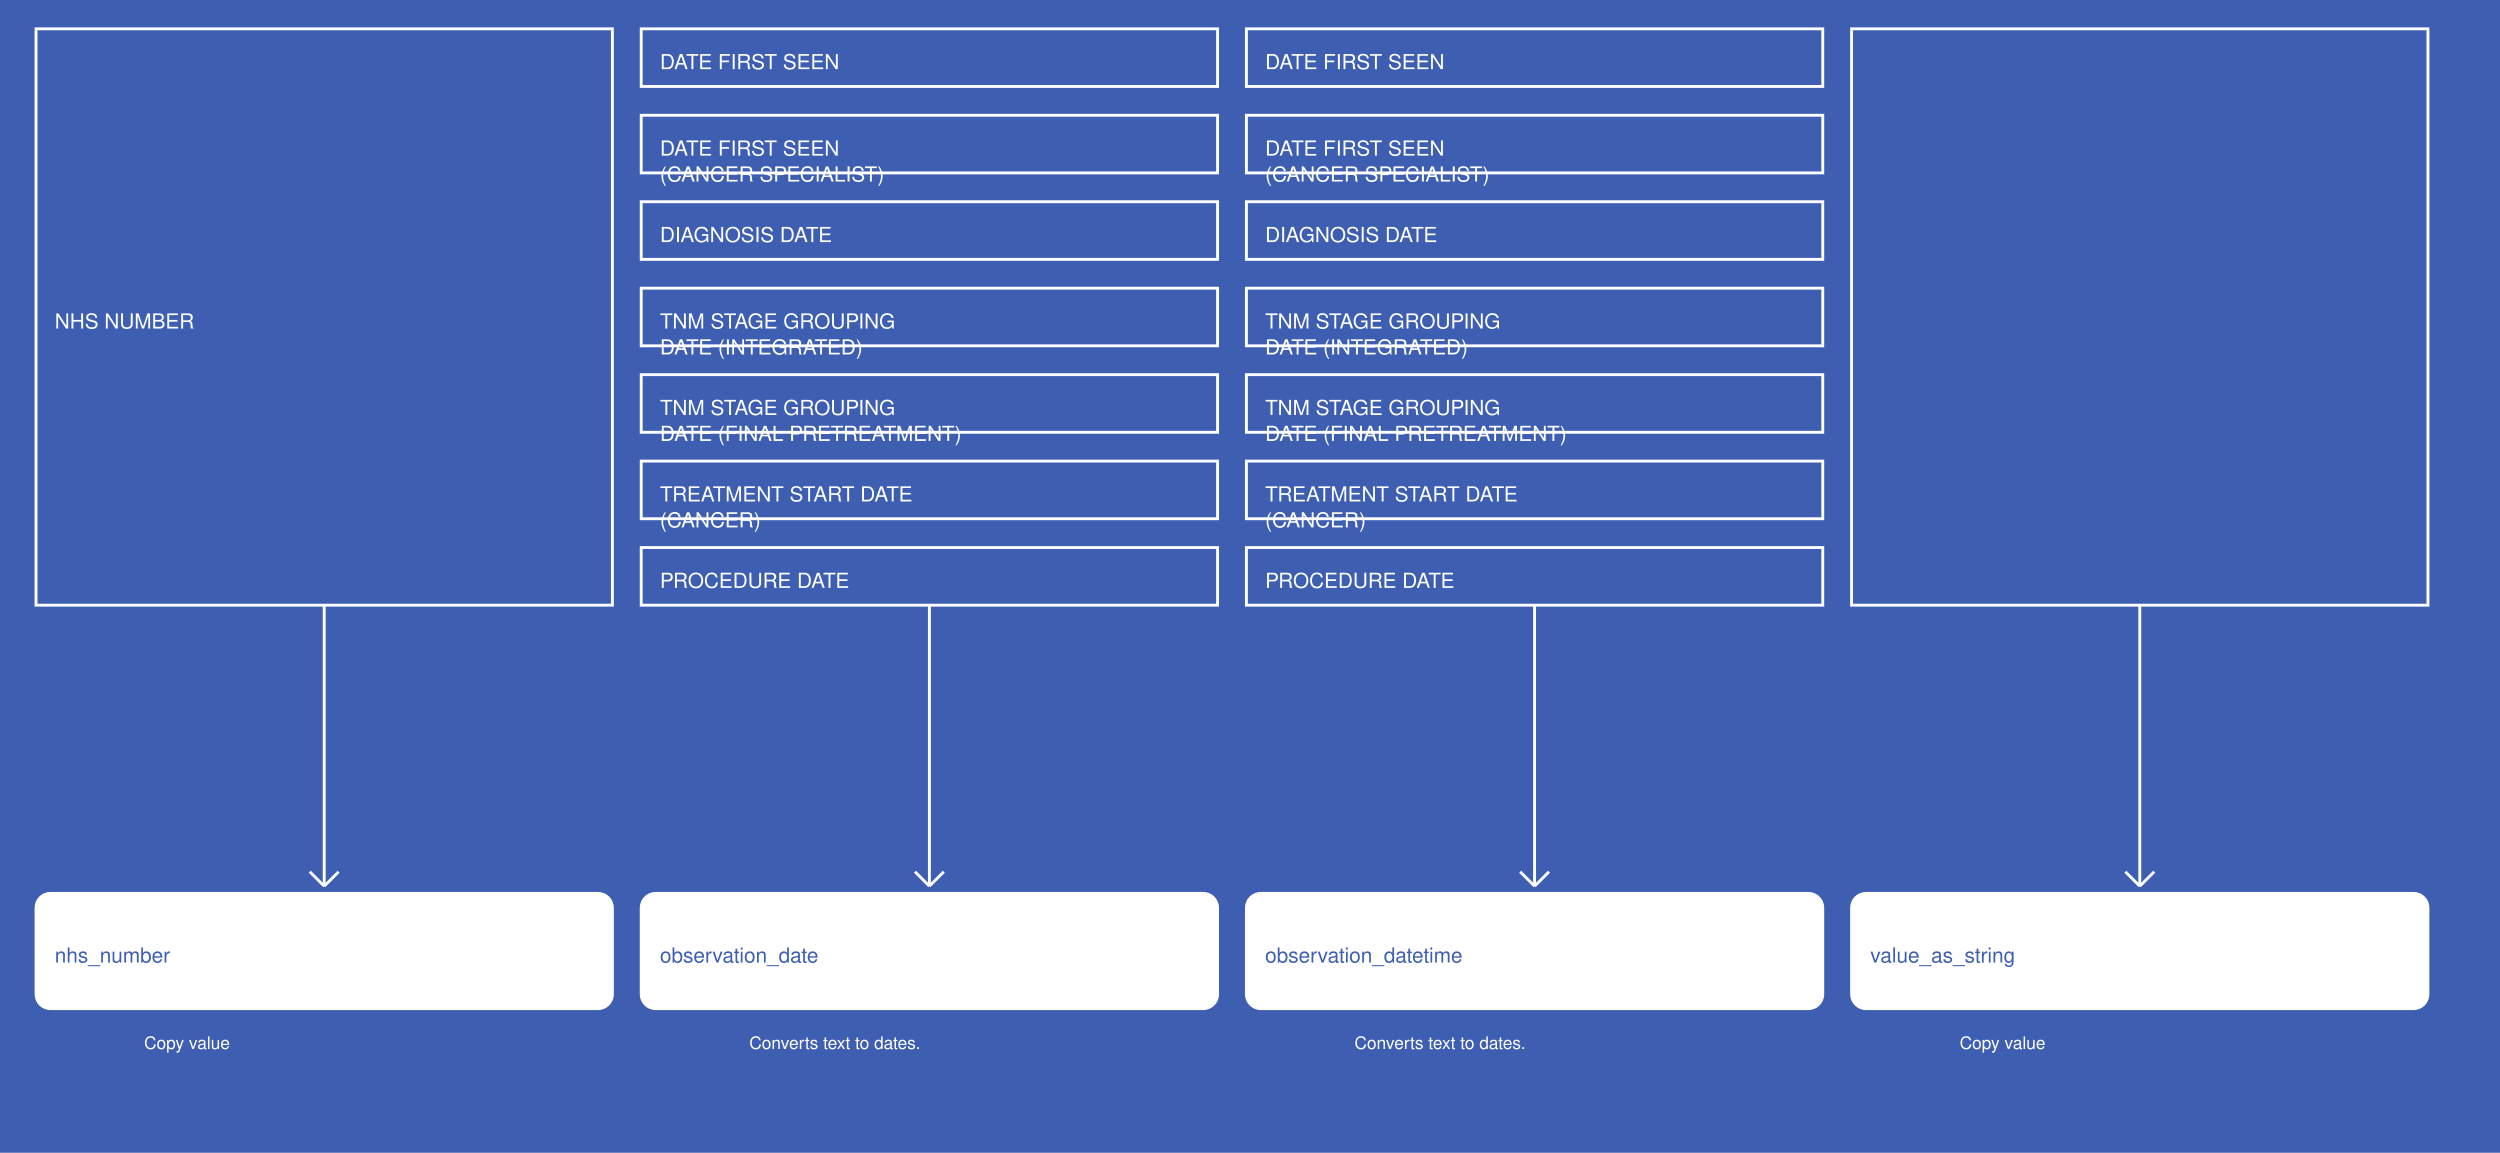
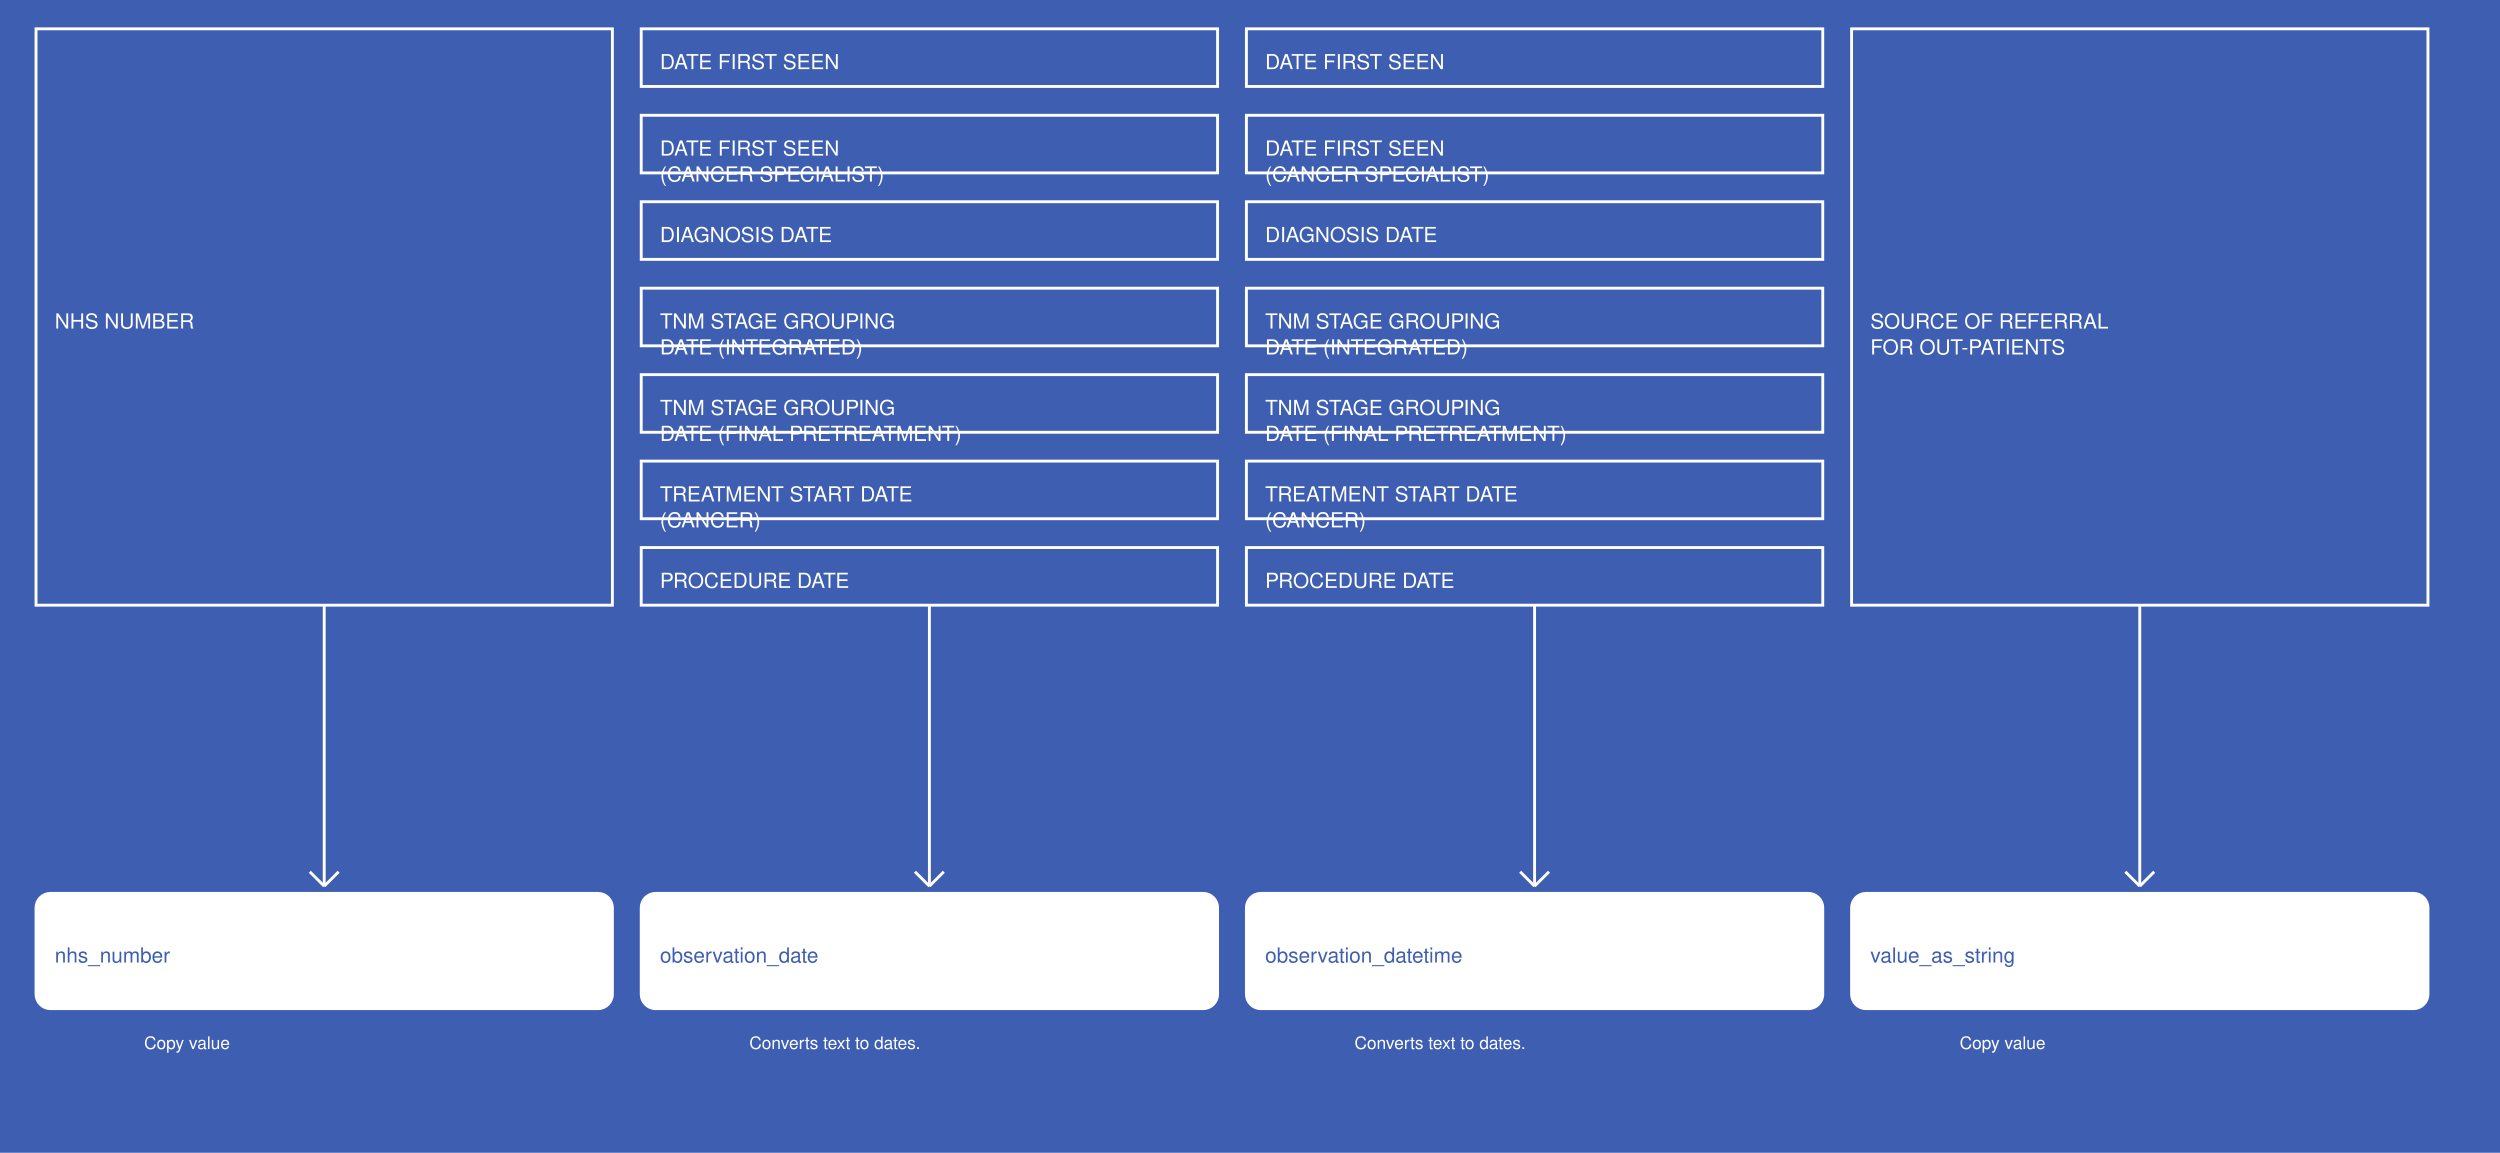
<svg xmlns="http://www.w3.org/2000/svg" width="1735" height="800">
  <rect width="100%" height="100%" fill="#3E5EB2" />
  <g>
    <rect x="25" y="20" width="400" height="400" fill="#3E5EB2" stroke="white" stroke-width="2" />
    <text x="38" y="228" fill="white" font-family="Helvetica" font-size="1.2em" text-anchor="start">NHS NUMBER</text>
  </g>
  <g>
    <line x1="225" y1="420" x2="225" y2="615" stroke="white" stroke-width="2" />
    <line x1="215" y1="605" x2="225" y2="615" stroke="white" stroke-width="2" />
    <line x1="235" y1="605" x2="225" y2="615" stroke="white" stroke-width="2" />
    <text x="100" y="728" fill="white" font-size="1em" font-family="Helvetica">Copy value</text>
  </g>
  <g>
    <rect x="25" y="620" width="400" height="80" fill="white" stroke="white" stroke-width="2" rx="10" />
    <text x="38" y="668" fill="#3E5EB2" font-family="Helvetica" font-size="1.2em" text-anchor="start">nhs_number</text>
  </g>
  <g>
    <rect x="445" y="20" width="400" height="40" fill="#3E5EB2" stroke="white" stroke-width="2" />
    <text x="458" y="48" fill="white" font-family="Helvetica" font-size="1.2em" text-anchor="start">DATE FIRST SEEN</text>
  </g>
  <g>
    <rect x="445" y="80" width="400" height="40" fill="#3E5EB2" stroke="white" stroke-width="2" />
    <text x="458" y="108" fill="white" font-family="Helvetica" font-size="1.2em" text-anchor="start">DATE FIRST SEEN</text>
    <text x="458" y="126" fill="white" font-family="Helvetica" font-size="1.2em" text-anchor="start">(CANCER SPECIALIST)</text>
  </g>
  <g>
    <rect x="445" y="140" width="400" height="40" fill="#3E5EB2" stroke="white" stroke-width="2" />
    <text x="458" y="168" fill="white" font-family="Helvetica" font-size="1.2em" text-anchor="start">DIAGNOSIS DATE</text>
  </g>
  <g>
    <rect x="445" y="200" width="400" height="40" fill="#3E5EB2" stroke="white" stroke-width="2" />
    <text x="458" y="228" fill="white" font-family="Helvetica" font-size="1.2em" text-anchor="start">TNM STAGE GROUPING</text>
    <text x="458" y="246" fill="white" font-family="Helvetica" font-size="1.2em" text-anchor="start">DATE (INTEGRATED)</text>
  </g>
  <g>
    <rect x="445" y="260" width="400" height="40" fill="#3E5EB2" stroke="white" stroke-width="2" />
    <text x="458" y="288" fill="white" font-family="Helvetica" font-size="1.2em" text-anchor="start">TNM STAGE GROUPING</text>
    <text x="458" y="306" fill="white" font-family="Helvetica" font-size="1.2em" text-anchor="start">DATE (FINAL PRETREATMENT)</text>
  </g>
  <g>
    <rect x="445" y="320" width="400" height="40" fill="#3E5EB2" stroke="white" stroke-width="2" />
    <text x="458" y="348" fill="white" font-family="Helvetica" font-size="1.2em" text-anchor="start">TREATMENT START DATE</text>
    <text x="458" y="366" fill="white" font-family="Helvetica" font-size="1.2em" text-anchor="start">(CANCER)</text>
  </g>
  <g>
    <rect x="445" y="380" width="400" height="40" fill="#3E5EB2" stroke="white" stroke-width="2" />
    <text x="458" y="408" fill="white" font-family="Helvetica" font-size="1.2em" text-anchor="start">PROCEDURE DATE</text>
  </g>
  <g>
    <line x1="645" y1="420" x2="645" y2="615" stroke="white" stroke-width="2" />
    <line x1="635" y1="605" x2="645" y2="615" stroke="white" stroke-width="2" />
    <line x1="655" y1="605" x2="645" y2="615" stroke="white" stroke-width="2" />
    <text x="520" y="728" fill="white" font-size="1em" font-family="Helvetica">Converts text to dates.</text>
  </g>
  <g>
    <rect x="445" y="620" width="400" height="80" fill="white" stroke="white" stroke-width="2" rx="10" />
    <text x="458" y="668" fill="#3E5EB2" font-family="Helvetica" font-size="1.2em" text-anchor="start">observation_date</text>
  </g>
  <g>
    <rect x="865" y="20" width="400" height="40" fill="#3E5EB2" stroke="white" stroke-width="2" />
    <text x="878" y="48" fill="white" font-family="Helvetica" font-size="1.2em" text-anchor="start">DATE FIRST SEEN</text>
  </g>
  <g>
    <rect x="865" y="80" width="400" height="40" fill="#3E5EB2" stroke="white" stroke-width="2" />
    <text x="878" y="108" fill="white" font-family="Helvetica" font-size="1.2em" text-anchor="start">DATE FIRST SEEN</text>
    <text x="878" y="126" fill="white" font-family="Helvetica" font-size="1.2em" text-anchor="start">(CANCER SPECIALIST)</text>
  </g>
  <g>
    <rect x="865" y="140" width="400" height="40" fill="#3E5EB2" stroke="white" stroke-width="2" />
    <text x="878" y="168" fill="white" font-family="Helvetica" font-size="1.2em" text-anchor="start">DIAGNOSIS DATE</text>
  </g>
  <g>
    <rect x="865" y="200" width="400" height="40" fill="#3E5EB2" stroke="white" stroke-width="2" />
    <text x="878" y="228" fill="white" font-family="Helvetica" font-size="1.2em" text-anchor="start">TNM STAGE GROUPING</text>
    <text x="878" y="246" fill="white" font-family="Helvetica" font-size="1.2em" text-anchor="start">DATE (INTEGRATED)</text>
  </g>
  <g>
    <rect x="865" y="260" width="400" height="40" fill="#3E5EB2" stroke="white" stroke-width="2" />
    <text x="878" y="288" fill="white" font-family="Helvetica" font-size="1.2em" text-anchor="start">TNM STAGE GROUPING</text>
    <text x="878" y="306" fill="white" font-family="Helvetica" font-size="1.2em" text-anchor="start">DATE (FINAL PRETREATMENT)</text>
  </g>
  <g>
    <rect x="865" y="320" width="400" height="40" fill="#3E5EB2" stroke="white" stroke-width="2" />
    <text x="878" y="348" fill="white" font-family="Helvetica" font-size="1.2em" text-anchor="start">TREATMENT START DATE</text>
    <text x="878" y="366" fill="white" font-family="Helvetica" font-size="1.2em" text-anchor="start">(CANCER)</text>
  </g>
  <g>
    <rect x="865" y="380" width="400" height="40" fill="#3E5EB2" stroke="white" stroke-width="2" />
    <text x="878" y="408" fill="white" font-family="Helvetica" font-size="1.2em" text-anchor="start">PROCEDURE DATE</text>
  </g>
  <g>
    <line x1="1065" y1="420" x2="1065" y2="615" stroke="white" stroke-width="2" />
    <line x1="1055" y1="605" x2="1065" y2="615" stroke="white" stroke-width="2" />
    <line x1="1075" y1="605" x2="1065" y2="615" stroke="white" stroke-width="2" />
    <text x="940" y="728" fill="white" font-size="1em" font-family="Helvetica">Converts text to dates.</text>
  </g>
  <g>
    <rect x="865" y="620" width="400" height="80" fill="white" stroke="white" stroke-width="2" rx="10" />
    <text x="878" y="668" fill="#3E5EB2" font-family="Helvetica" font-size="1.2em" text-anchor="start">observation_datetime</text>
  </g>
  <g>
    <rect x="1285" y="20" width="400" height="400" fill="#3E5EB2" stroke="white" stroke-width="2" />
-     <text x="1298" y="228" fill="white" font-family="Helvetica" font-size="1.2em" text-anchor="start" />
+     <text x="1298" y="228" fill="white" font-family="Helvetica" font-size="1.2em" text-anchor="start">SOURCE OF REFERRAL</text>
+     <text x="1298" y="246" fill="white" font-family="Helvetica" font-size="1.2em" text-anchor="start">FOR OUT-PATIENTS</text>
  </g>
  <g>
    <line x1="1485" y1="420" x2="1485" y2="615" stroke="white" stroke-width="2" />
    <line x1="1475" y1="605" x2="1485" y2="615" stroke="white" stroke-width="2" />
    <line x1="1495" y1="605" x2="1485" y2="615" stroke="white" stroke-width="2" />
    <text x="1360" y="728" fill="white" font-size="1em" font-family="Helvetica">Copy value</text>
  </g>
  <g>
    <rect x="1285" y="620" width="400" height="80" fill="white" stroke="white" stroke-width="2" rx="10" />
    <text x="1298" y="668" fill="#3E5EB2" font-family="Helvetica" font-size="1.2em" text-anchor="start">value_as_string</text>
  </g>
</svg>
